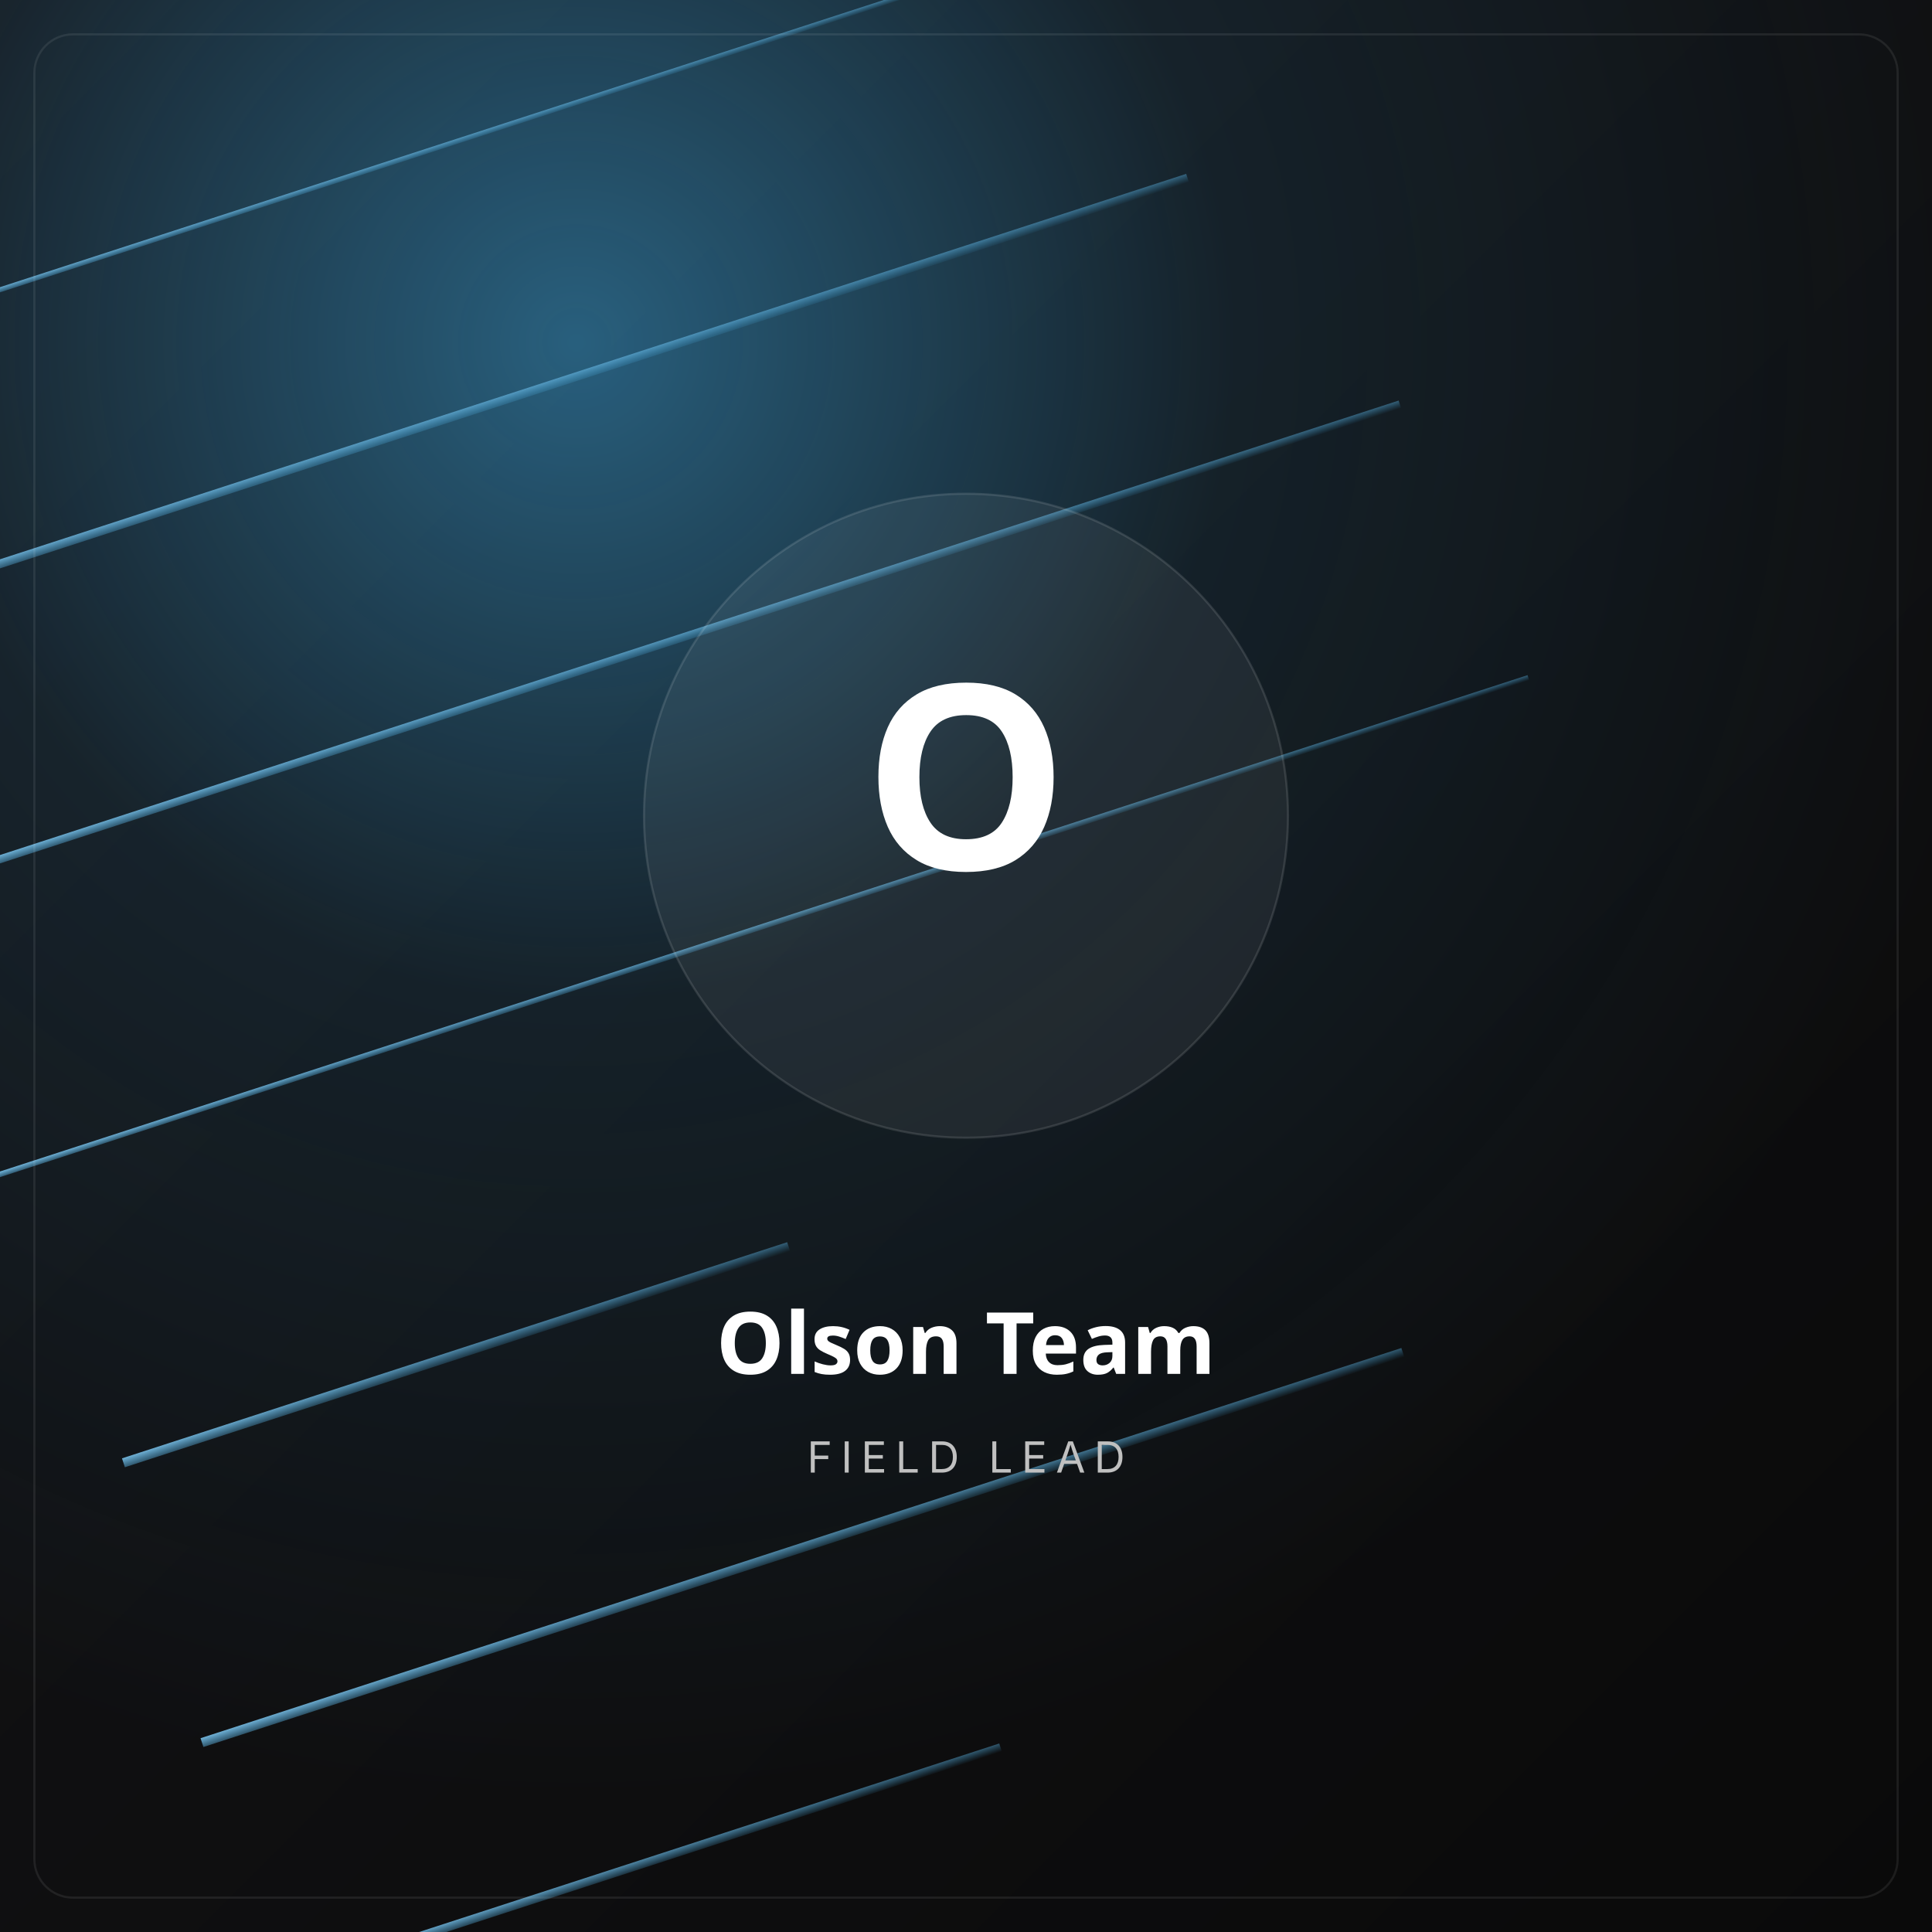
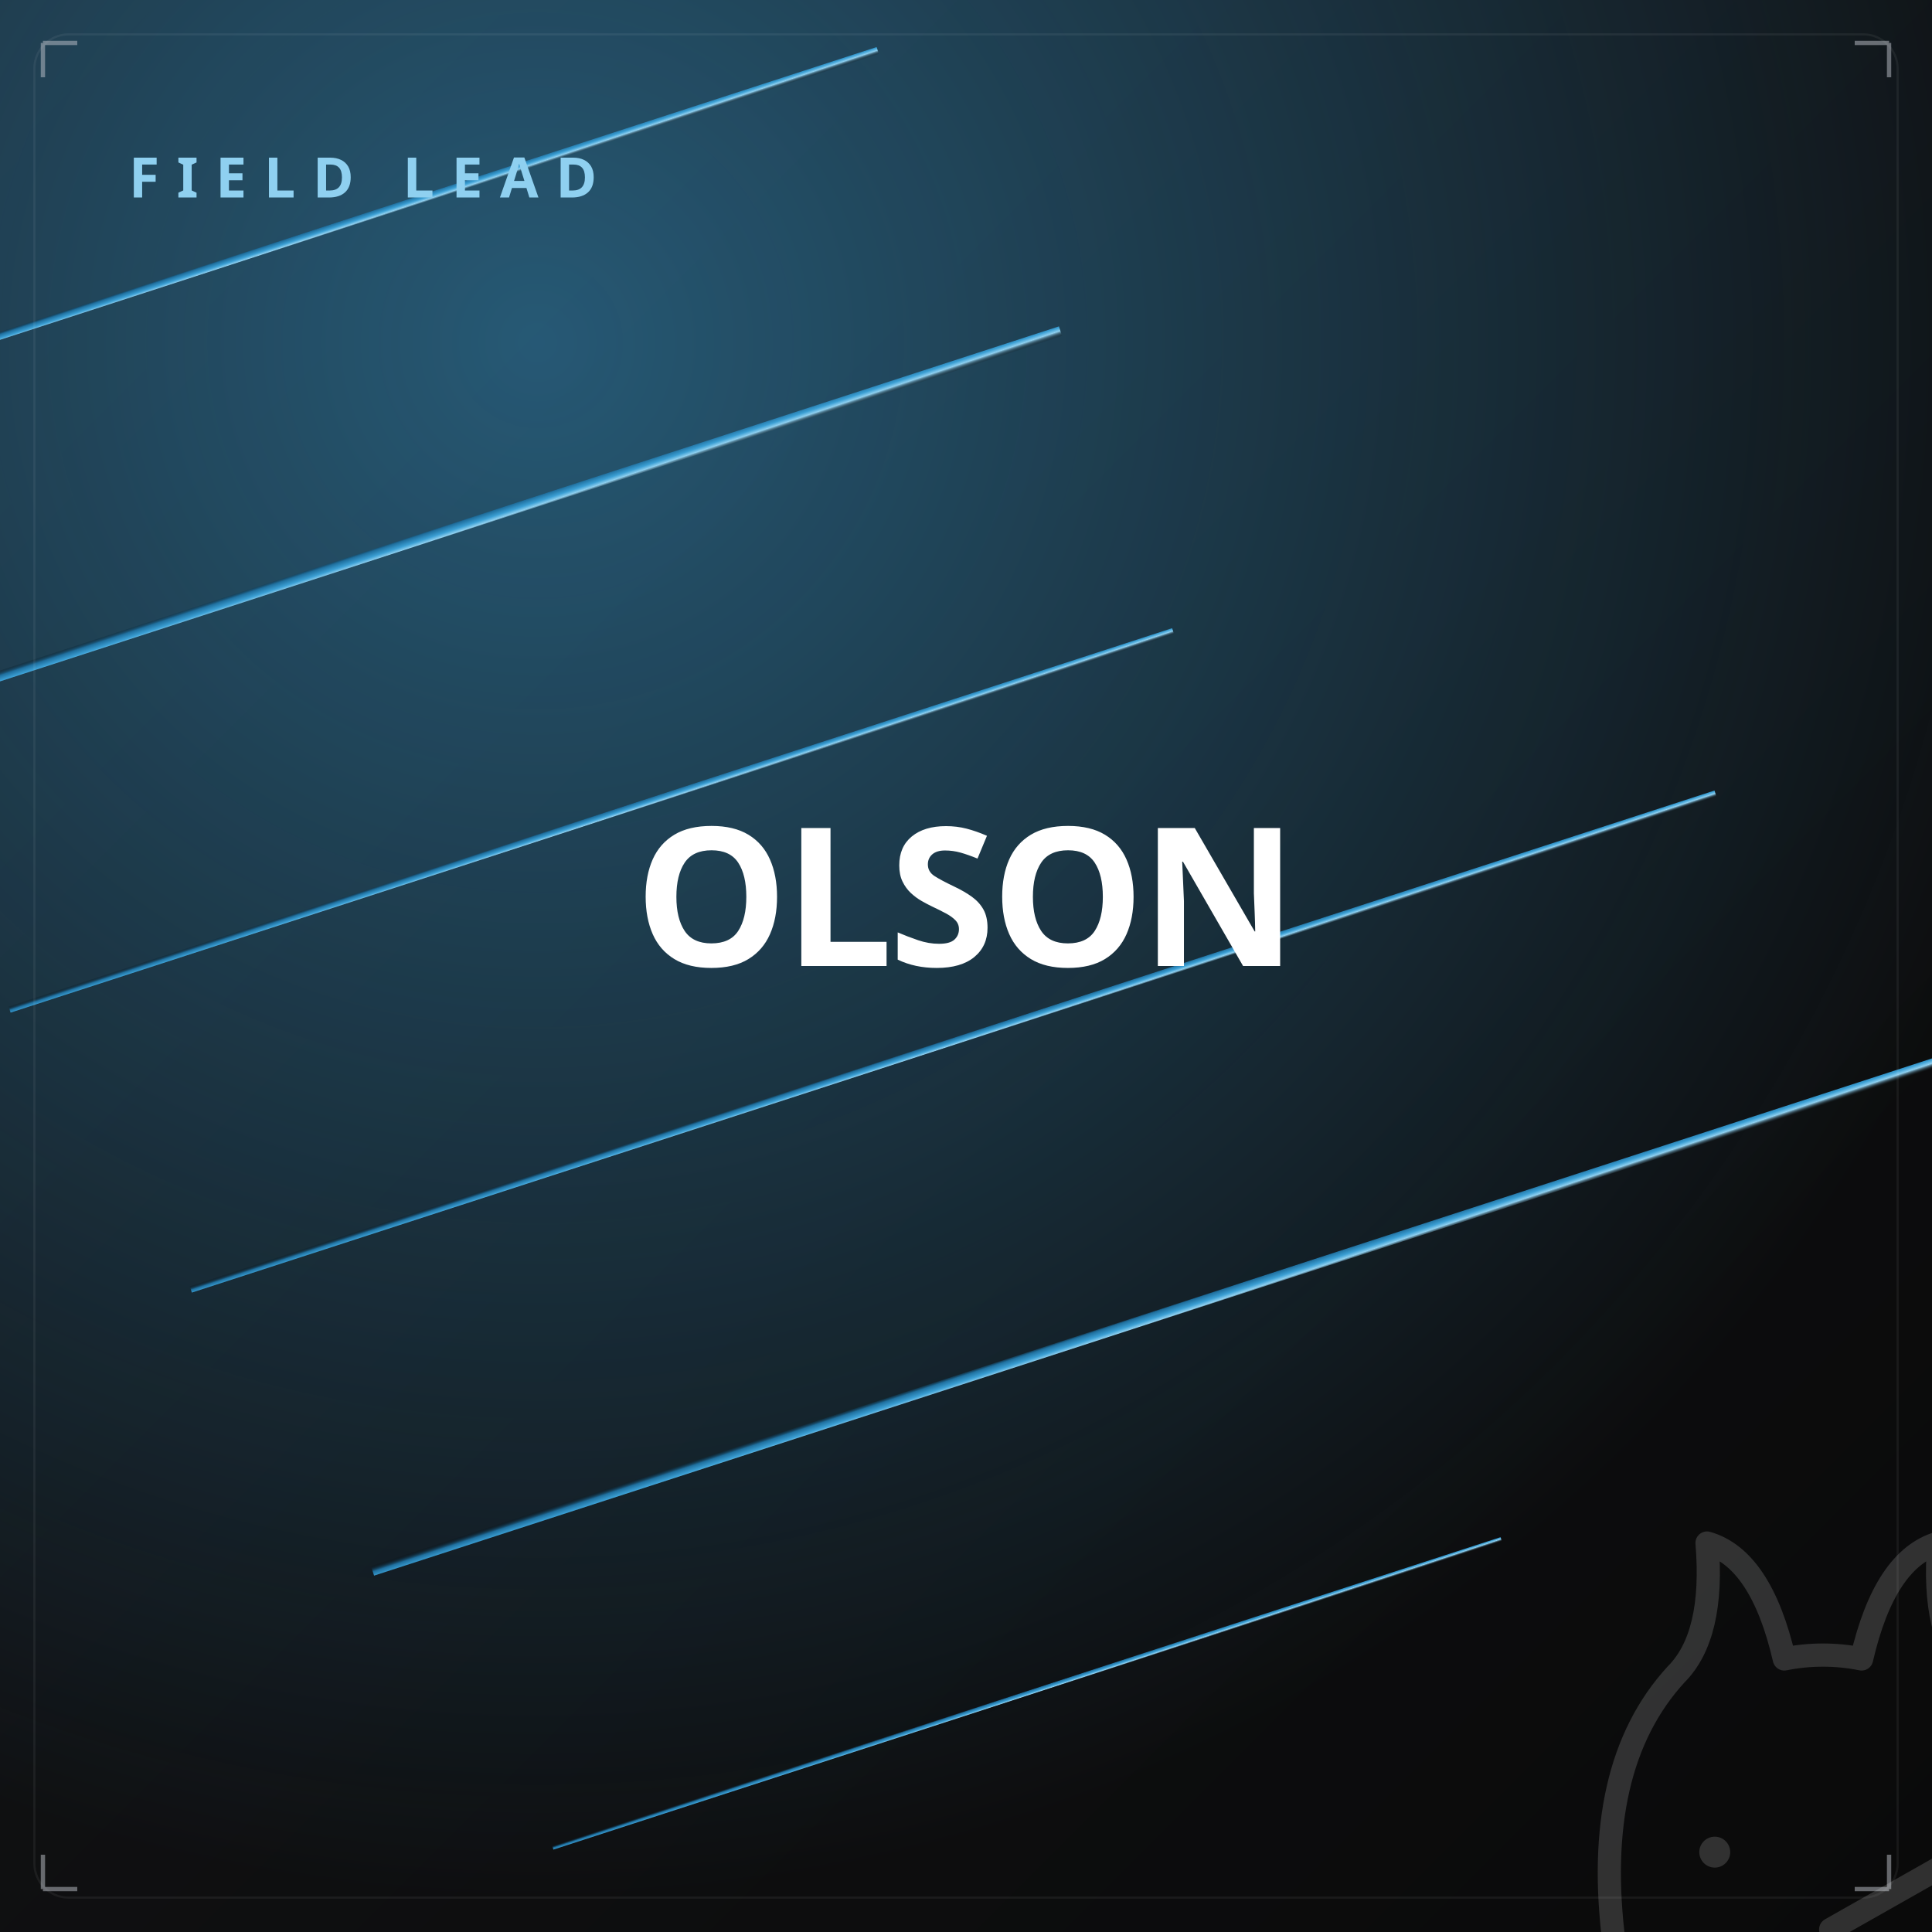
- <svg xmlns="http://www.w3.org/2000/svg" viewBox="0 0 900 900" width="900" height="900" role="img">
+ <svg xmlns="http://www.w3.org/2000/svg" viewBox="0 0 900 900" width="900" height="900">
  <defs>
-     <linearGradient id="bg-t1" x1="0" y1="0" x2="1" y2="1">
-       <stop offset="0" stop-color="#141417" />
+     <linearGradient id="bgt0" x1="0" y1="0" x2="1" y2="1">
+       <stop offset="0" stop-color="#141518" />
      <stop offset="1" stop-color="#0a0a0a" />
    </linearGradient>
-     <radialGradient id="glow-t1" cx="30%" cy="18%" r="75%">
-       <stop offset="0" stop-color="#3b9fd4" stop-opacity="0.55" />
-       <stop offset="0.45" stop-color="#3b9fd4" stop-opacity="0.12" />
+     <linearGradient id="jett0" x1="0" y1="0" x2="1" y2="1">
+       <stop offset="0" stop-color="transparent" />
+       <stop offset="0.30" stop-color="#1f6f9e" />
+       <stop offset="0.55" stop-color="#3b9fd4" />
+       <stop offset="0.72" stop-color="#8fd0f0" />
+       <stop offset="1" stop-color="transparent" />
+     </linearGradient>
+     <radialGradient id="glt0" cx="28%" cy="18%" r="80%">
+       <stop offset="0" stop-color="#3b9fd4" stop-opacity="0.5" />
      <stop offset="1" stop-color="#3b9fd4" stop-opacity="0" />
    </radialGradient>
-     <linearGradient id="spray-t1" x1="0" y1="0" x2="1" y2="1">
-       <stop offset="0" stop-color="#7cc5ee" stop-opacity="0.9" />
-       <stop offset="1" stop-color="#3b9fd4" stop-opacity="0" />
-     </linearGradient>
-     <filter id="soft-t1">
-       <feGaussianBlur stdDeviation="14" />
-     </filter>
  </defs>
-   <rect width="900" height="900" fill="url(#bg-t1)" />
-   <rect width="900" height="900" fill="url(#glow-t1)" />
-   <rect x="-8.051" y="10.202" width="688.303" height="2.292" fill="url(#spray-t1)" transform="rotate(-18 450 450)" />
-   <rect x="-34.89" y="130.761" width="696.467" height="4.027" fill="url(#spray-t1)" transform="rotate(-18 450 450)" />
-   <rect x="-2.992" y="261.782" width="726.061" height="3.711" fill="url(#spray-t1)" transform="rotate(-18 450 450)" />
-   <rect x="-9.234" y="401.994" width="749.894" height="2.498" fill="url(#spray-t1)" transform="rotate(-18 450 450)" />
-   <rect x="5.197" y="546.637" width="325.826" height="4.358" fill="url(#spray-t1)" transform="rotate(-18 450 450)" />
-   <rect x="-0.288" y="681.929" width="588.183" height="4.316" fill="url(#spray-t1)" transform="rotate(-18 450 450)" />
-   <rect x="16.071" y="799.255" width="336.735" height="3.921" fill="url(#spray-t1)" transform="rotate(-18 450 450)" />
-   <rect width="900" height="900" fill="url(#grain)" opacity="0.05" />
-   <filter id="grain">
-     <feTurbulence type="fractalNoise" baseFrequency="0.9" numOctaves="2" stitchTiles="stitch" />
-     <feColorMatrix type="saturate" values="0" />
-   </filter>
-   <rect x="16" y="16" width="868" height="868" fill="none" stroke="#ffffff" stroke-opacity="0.08" rx="18" />
-   <circle cx="450" cy="380" r="150" fill="#ffffff" fill-opacity="0.06" stroke="#ffffff" stroke-opacity="0.12" />
-   <text x="450" y="405" text-anchor="middle" font-family="Sora, sans-serif" font-size="120" font-weight="700" fill="#ffffff">O</text>
-   <text x="450" y="640" text-anchor="middle" font-family="Sora, sans-serif" font-size="40" font-weight="700" fill="#ffffff">Olson Team</text>
-   <text x="450" y="686" text-anchor="middle" font-family="Inter, sans-serif" font-size="20" letter-spacing="4" fill="#c0c0c0">FIELD LEAD</text>
+   <rect width="900" height="900" fill="url(#bgt0)" />
+   <rect width="900" height="900" fill="url(#glt0)" />
+   <g transform="rotate(-18 450 450)">
+     <rect x="-60" y="30" width="602.686" height="3.523" fill="url(#jett0)" />
+     <rect x="-20" y="180" width="603.25" height="4.85" fill="url(#jett0)" />
+     <rect x="20" y="330" width="569.948" height="3.114" fill="url(#jett0)" />
+     <rect x="60" y="480" width="746.865" height="3.243" fill="url(#jett0)" />
+     <rect x="100" y="630" width="775.309" height="4.874" fill="url(#jett0)" />
+     <rect x="140" y="780" width="464.595" height="2.065" fill="url(#jett0)" />
+   </g>
+   <rect x="16" y="16" width="868" height="868" fill="none" stroke="#fff" stroke-opacity="0.06" rx="16" />
+   <path d="M20 20 h16 M20 20 v16" stroke="#c0c4cc" stroke-opacity="0.5" stroke-width="2" fill="none" />
+   <path d="M880 20 h-16 M880 20 v16" stroke="#c0c4cc" stroke-opacity="0.5" stroke-width="2" fill="none" />
+   <path d="M20 880 h16 M20 880 v-16" stroke="#c0c4cc" stroke-opacity="0.5" stroke-width="2" fill="none" />
+   <path d="M880 880 h-16 M880 880 v-16" stroke="#c0c4cc" stroke-opacity="0.5" stroke-width="2" fill="none" />
+   <g transform="translate(680 690) scale(1.8)" fill="none" stroke="#fff" stroke-width="6" stroke-linecap="round" stroke-linejoin="round" opacity="0.16">
+     <path d="M40 120 q-6 -46 16 -70 q10 -10 8 -34 q14 4 20 30 q10 -2 20 0 q6 -26 20 -30 q-2 24 8 34 q22 24 16 70 z" />
+     <circle cx="66" cy="96" r="4" fill="#fff" stroke="none" />
+     <path d="M96 116 l60 -34 M150 78 l22 -6 -6 22" />
+   </g>
+   <text x="60" y="92" font-family="Archivo, Segoe UI, sans-serif" font-size="26" font-weight="700" letter-spacing="8" fill="#8fd0f0">FIELD LEAD</text>
+   <text x="450" y="450" text-anchor="middle" font-family="Archivo, Segoe UI, sans-serif" font-size="90" font-weight="800" fill="#fff" letter-spacing="-2">OLSON</text>
</svg>
